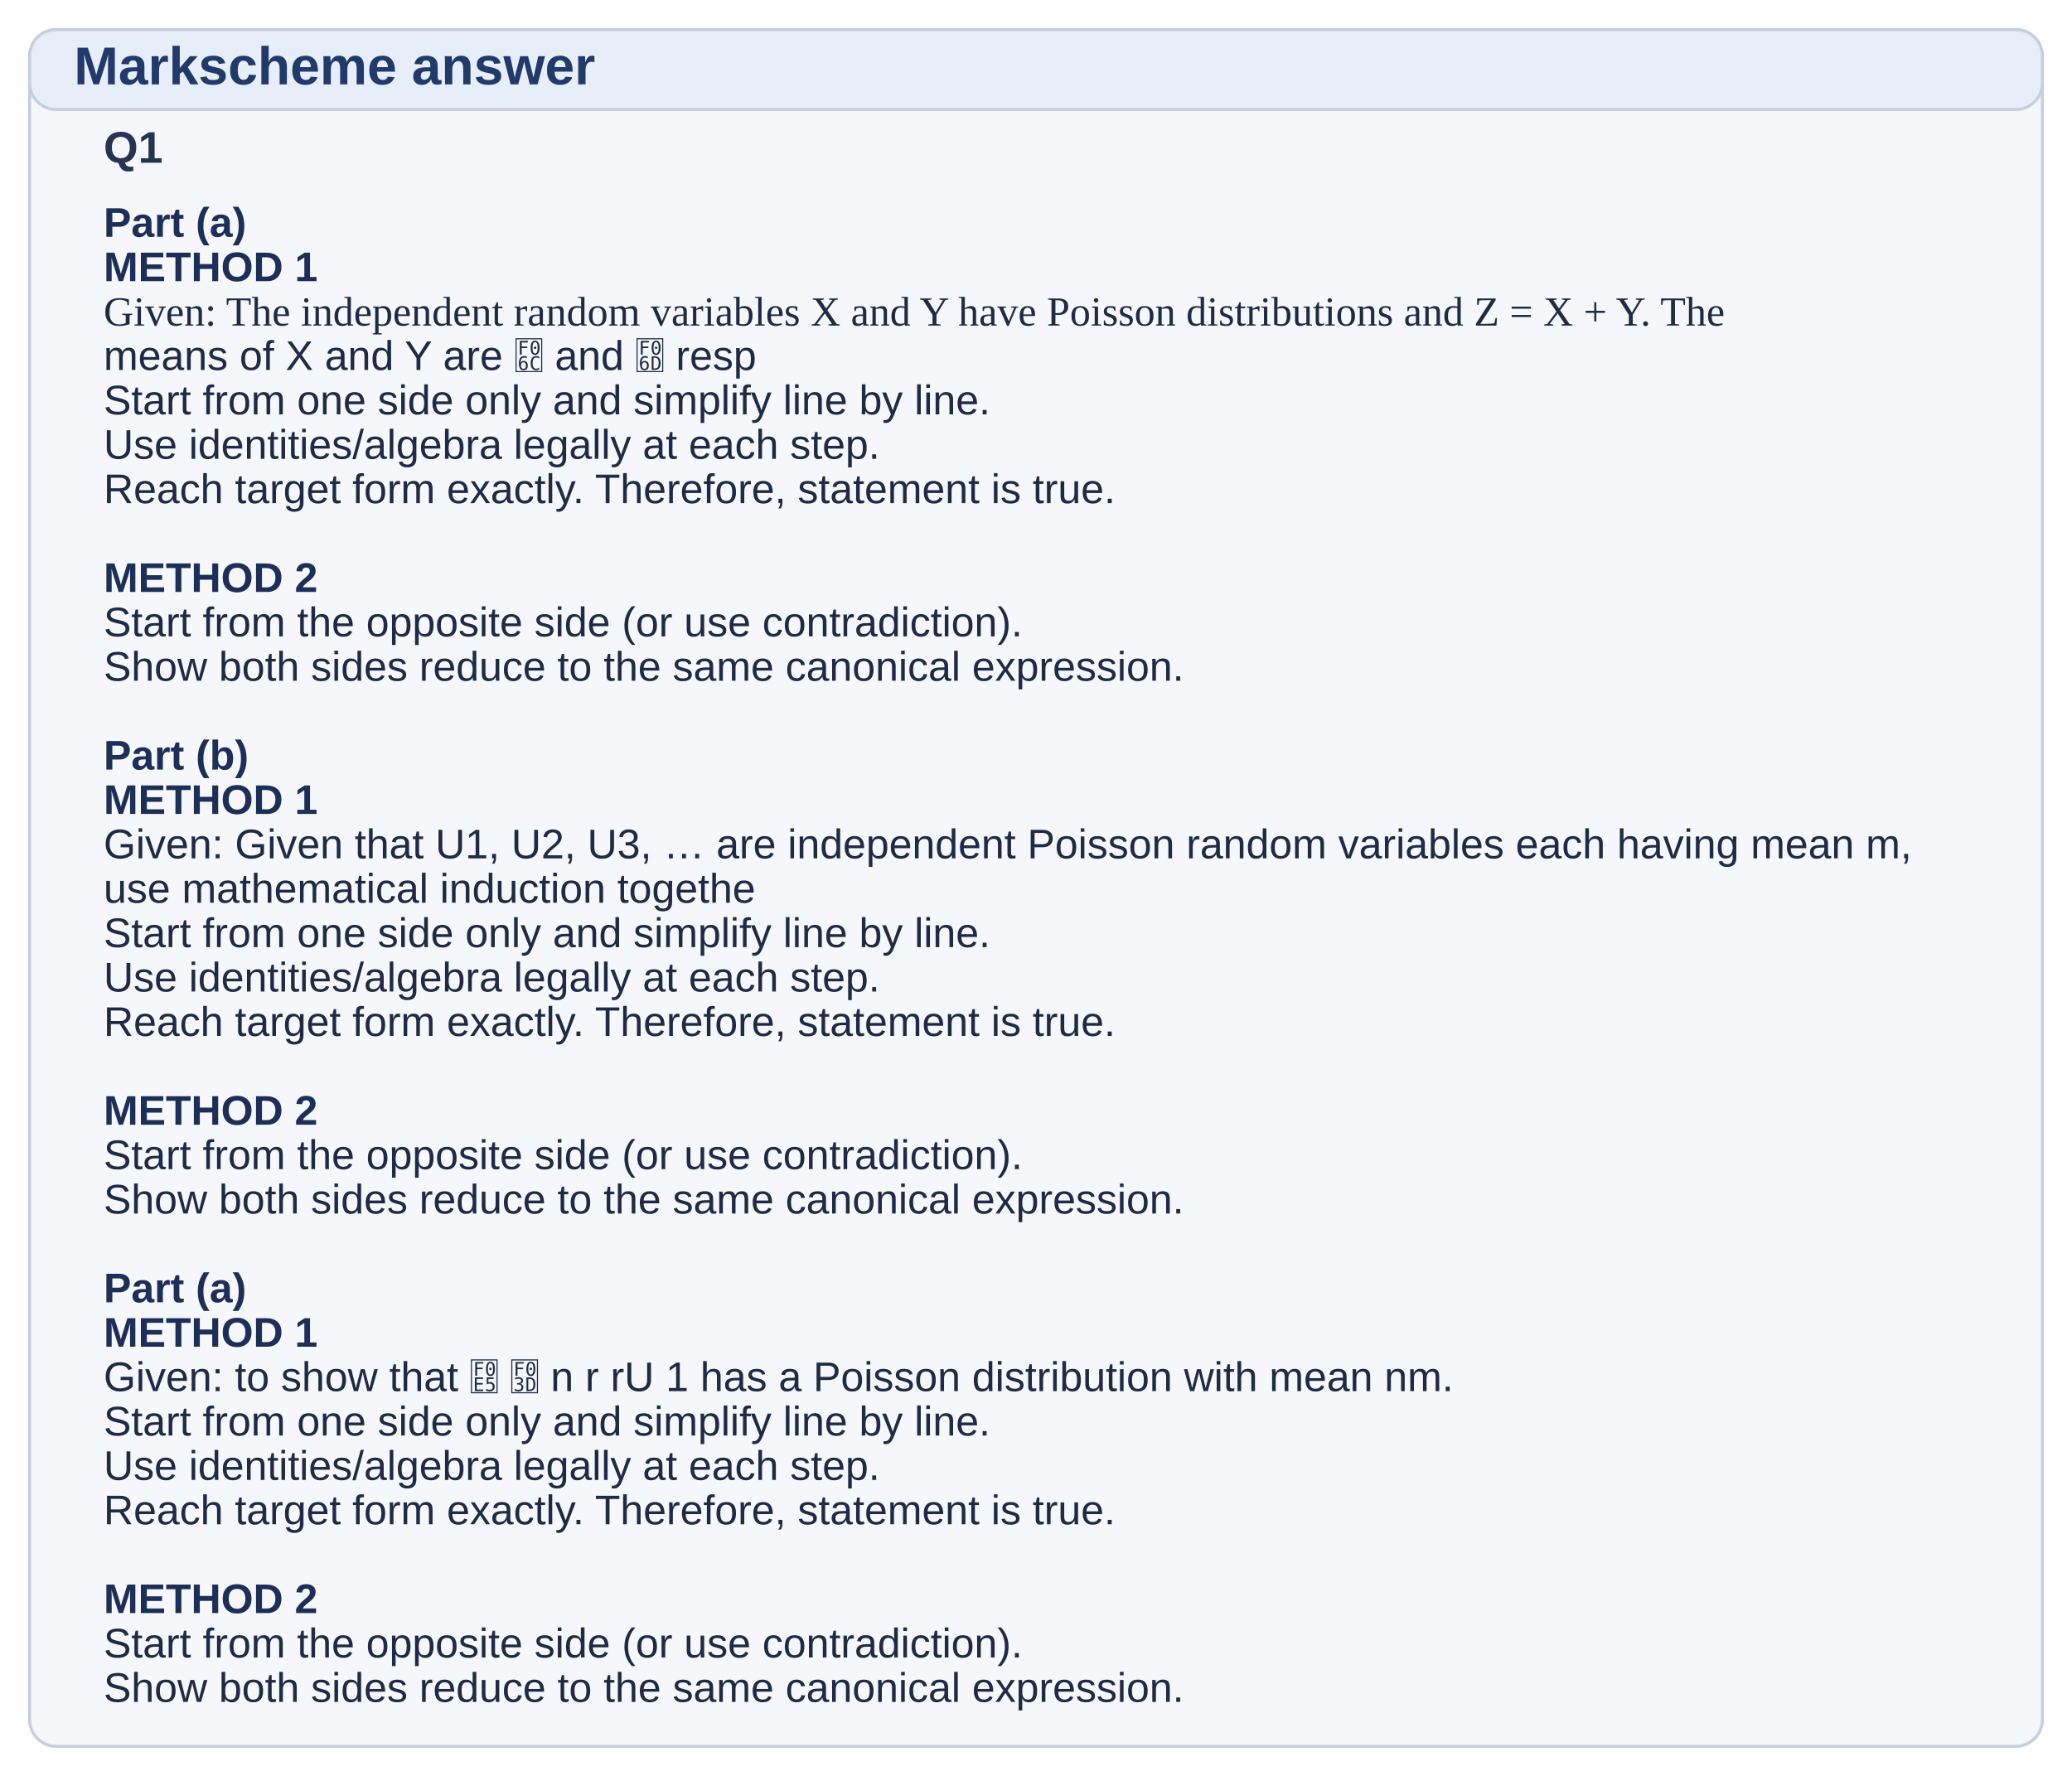
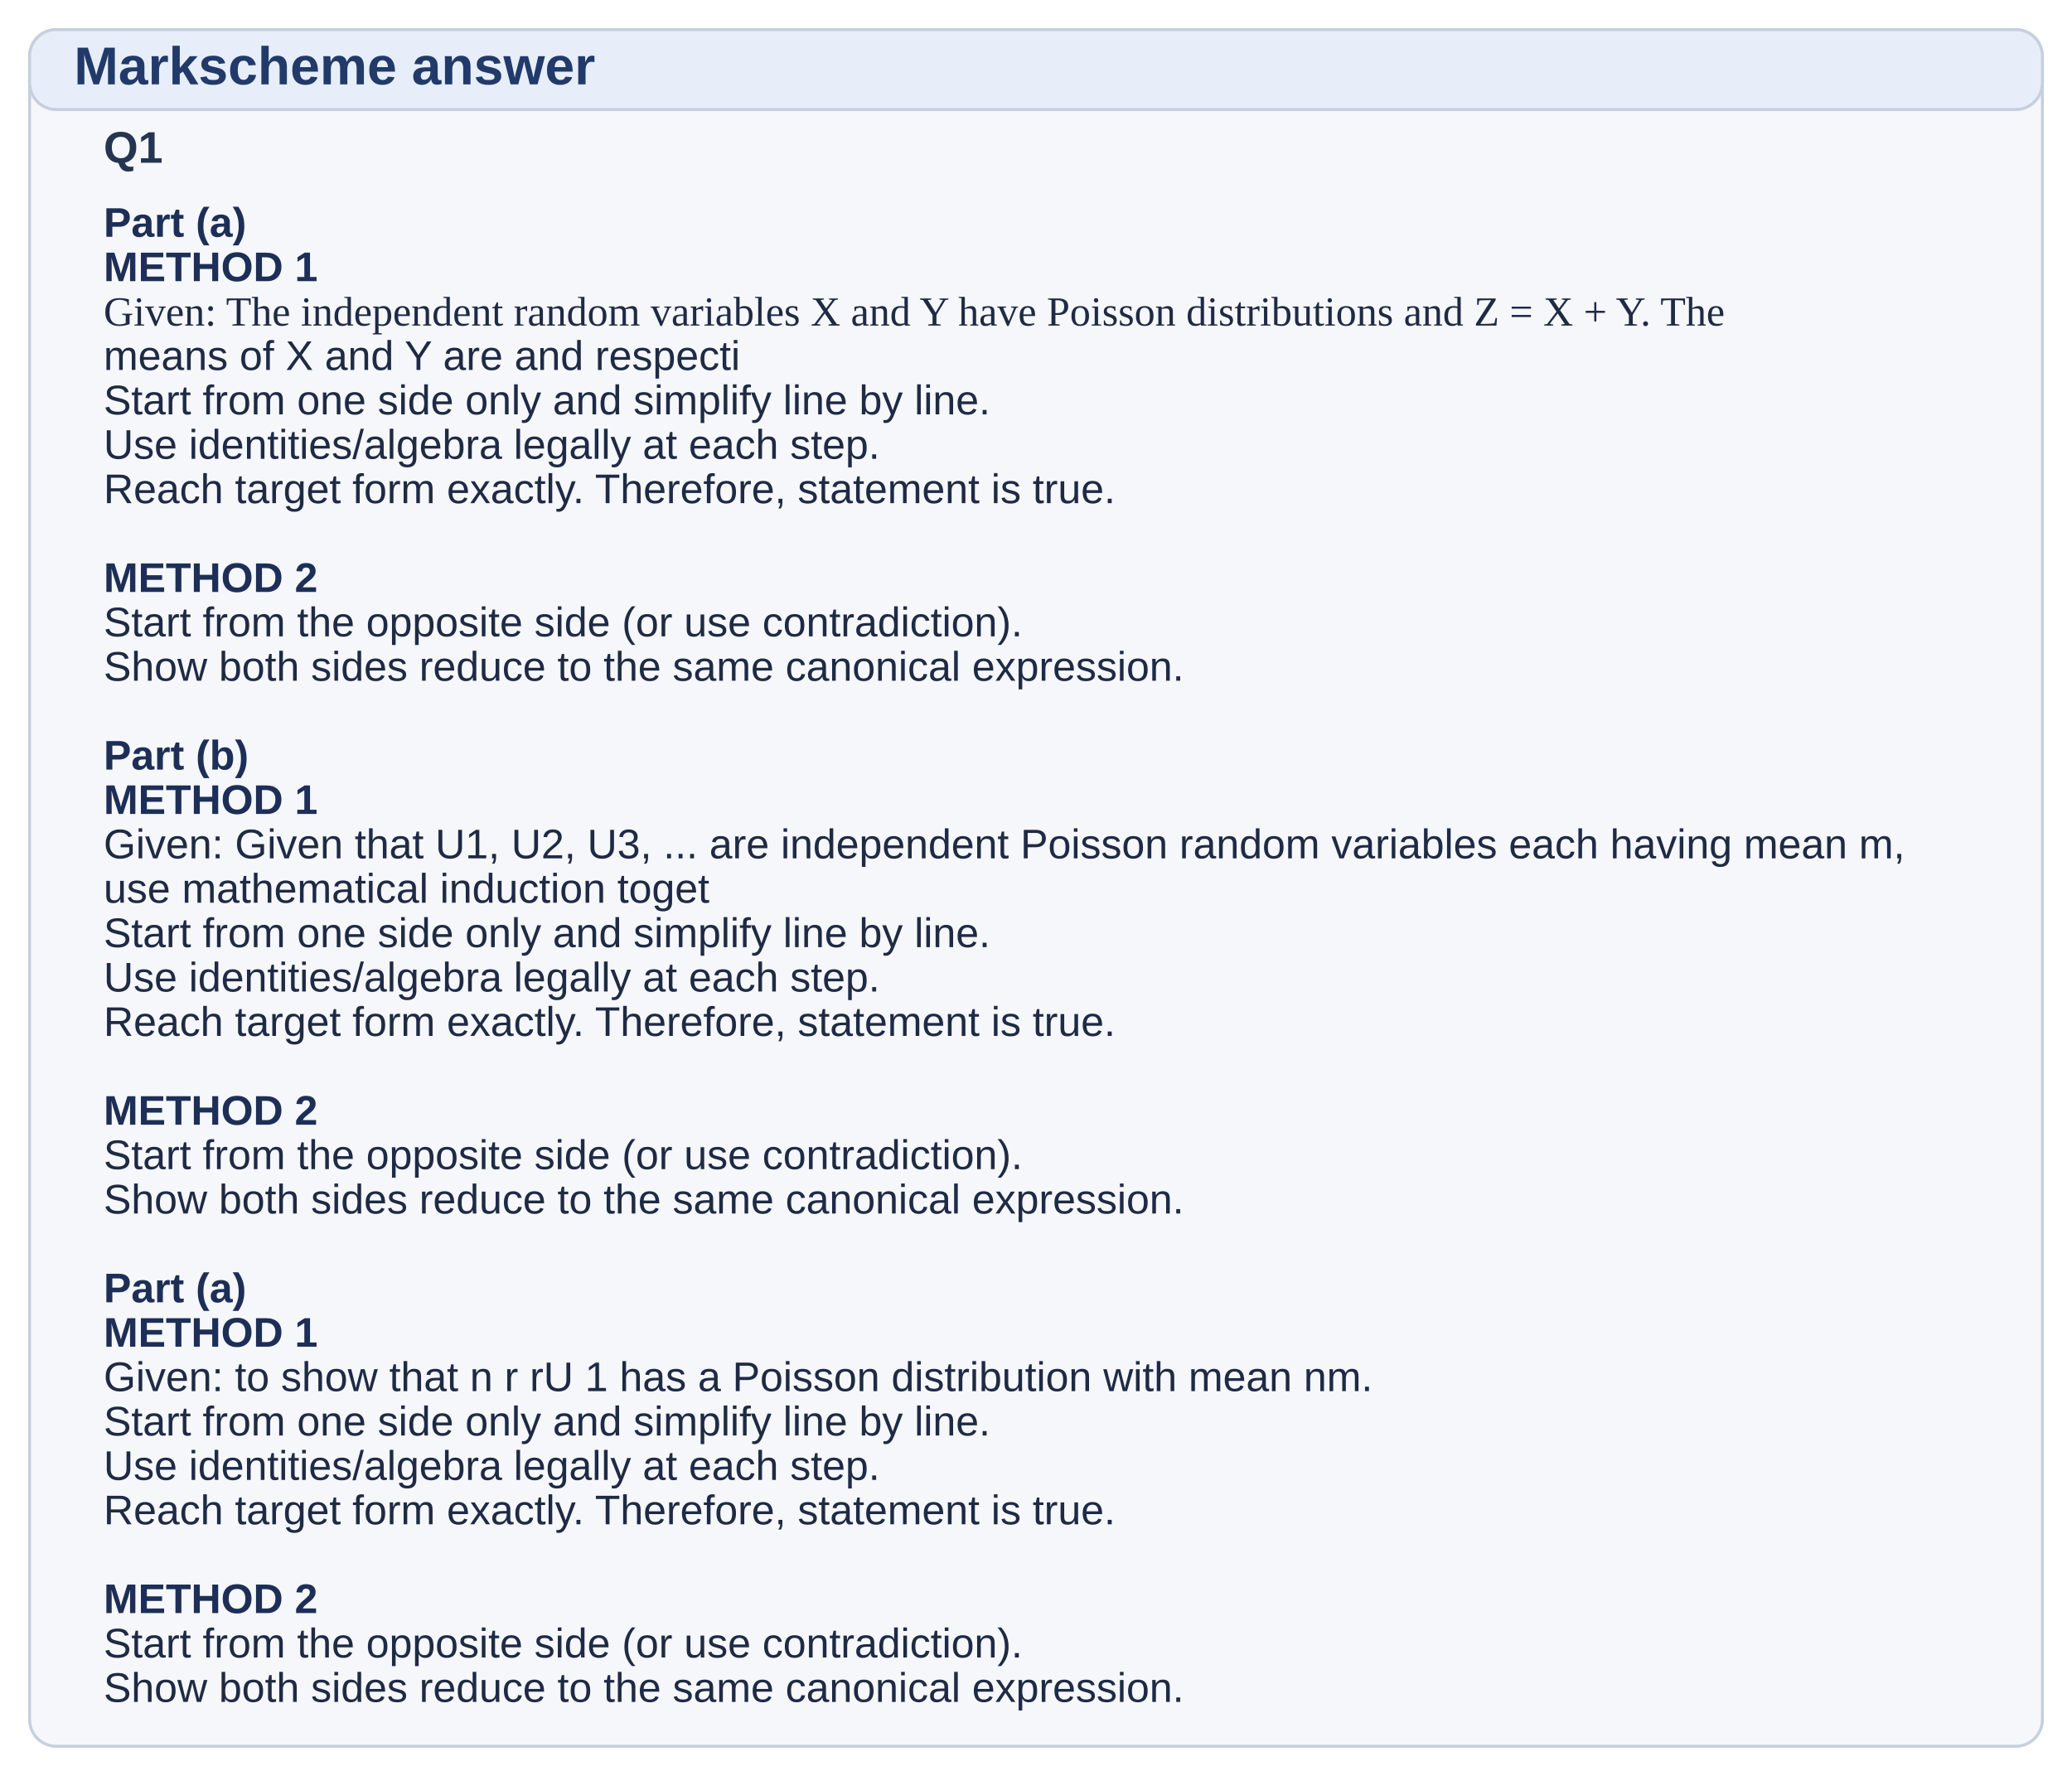
<svg xmlns="http://www.w3.org/2000/svg" width="1400" height="1200" viewBox="0 0 1400 1200">
  <rect x="20" y="20" width="1360" height="1160" rx="18" ry="18" fill="#f5f7fb" stroke="#c6cfdf" stroke-width="2" />
  <rect x="20" y="20" width="1360" height="54" rx="18" ry="18" fill="#e7eef9" stroke="#c6cfdf" stroke-width="2" />
  <text x="50" y="57" font-family="Arial, Helvetica, sans-serif" font-size="36" font-weight="700" fill="#213a6a">Markscheme answer</text>
  <text x="70" y="110" font-family="Arial, Helvetica, sans-serif" font-size="30" font-weight="700" fill="#243451">Q1</text>
  <text x="70" y="160" font-family="Arial, Helvetica, sans-serif" font-size="28" font-weight="700" fill="#1d2f57">Part (a)</text>
  <text x="70" y="190" font-family="Arial, Helvetica, sans-serif" font-size="28" font-weight="700" fill="#1d2f57">METHOD 1</text>
  <text x="70" y="220" font-family="Cambria Math, STIX Two Math, Times New Roman, serif" font-size="28" font-weight="500" fill="#1f2a44">Given: The independent random variables X and Y have Poisson distributions and Z = X + Y. The</text>
-   <text x="70" y="250" font-family="Arial, Helvetica, sans-serif" font-size="28" font-weight="500" fill="#1f2a44">means of X and Y are  and  resp</text>
+   <text x="70" y="250" font-family="Arial, Helvetica, sans-serif" font-size="28" font-weight="500" fill="#1f2a44">means of X and Y are and respecti</text>
  <text x="70" y="280" font-family="Arial, Helvetica, sans-serif" font-size="28" font-weight="500" fill="#1f2a44">Start from one side only and simplify line by line.</text>
  <text x="70" y="310" font-family="Arial, Helvetica, sans-serif" font-size="28" font-weight="500" fill="#1f2a44">Use identities/algebra legally at each step.</text>
  <text x="70" y="340" font-family="Arial, Helvetica, sans-serif" font-size="28" font-weight="500" fill="#1f2a44">Reach target form exactly. Therefore, statement is true.</text>
  <text x="70" y="370" font-family="Arial, Helvetica, sans-serif" font-size="28" font-weight="500" fill="#1f2a44"> </text>
  <text x="70" y="400" font-family="Arial, Helvetica, sans-serif" font-size="28" font-weight="700" fill="#1d2f57">METHOD 2</text>
  <text x="70" y="430" font-family="Arial, Helvetica, sans-serif" font-size="28" font-weight="500" fill="#1f2a44">Start from the opposite side (or use contradiction).</text>
  <text x="70" y="460" font-family="Arial, Helvetica, sans-serif" font-size="28" font-weight="500" fill="#1f2a44">Show both sides reduce to the same canonical expression.</text>
  <text x="70" y="490" font-family="Arial, Helvetica, sans-serif" font-size="28" font-weight="500" fill="#1f2a44"> </text>
  <text x="70" y="520" font-family="Arial, Helvetica, sans-serif" font-size="28" font-weight="700" fill="#1d2f57">Part (b)</text>
  <text x="70" y="550" font-family="Arial, Helvetica, sans-serif" font-size="28" font-weight="700" fill="#1d2f57">METHOD 1</text>
-   <text x="70" y="580" font-family="Arial, Helvetica, sans-serif" font-size="28" font-weight="500" fill="#1f2a44">Given: Given that U1, U2, U3, … are independent Poisson random variables each having mean m,</text>
-   <text x="70" y="610" font-family="Arial, Helvetica, sans-serif" font-size="28" font-weight="500" fill="#1f2a44">use mathematical induction togethe</text>
+   <text x="70" y="580" font-family="Arial, Helvetica, sans-serif" font-size="28" font-weight="500" fill="#1f2a44">Given: Given that U1, U2, U3, ... are independent Poisson random variables each having mean m,</text>
+   <text x="70" y="610" font-family="Arial, Helvetica, sans-serif" font-size="28" font-weight="500" fill="#1f2a44">use mathematical induction toget</text>
  <text x="70" y="640" font-family="Arial, Helvetica, sans-serif" font-size="28" font-weight="500" fill="#1f2a44">Start from one side only and simplify line by line.</text>
  <text x="70" y="670" font-family="Arial, Helvetica, sans-serif" font-size="28" font-weight="500" fill="#1f2a44">Use identities/algebra legally at each step.</text>
  <text x="70" y="700" font-family="Arial, Helvetica, sans-serif" font-size="28" font-weight="500" fill="#1f2a44">Reach target form exactly. Therefore, statement is true.</text>
  <text x="70" y="730" font-family="Arial, Helvetica, sans-serif" font-size="28" font-weight="500" fill="#1f2a44"> </text>
  <text x="70" y="760" font-family="Arial, Helvetica, sans-serif" font-size="28" font-weight="700" fill="#1d2f57">METHOD 2</text>
  <text x="70" y="790" font-family="Arial, Helvetica, sans-serif" font-size="28" font-weight="500" fill="#1f2a44">Start from the opposite side (or use contradiction).</text>
  <text x="70" y="820" font-family="Arial, Helvetica, sans-serif" font-size="28" font-weight="500" fill="#1f2a44">Show both sides reduce to the same canonical expression.</text>
  <text x="70" y="850" font-family="Arial, Helvetica, sans-serif" font-size="28" font-weight="500" fill="#1f2a44"> </text>
  <text x="70" y="880" font-family="Arial, Helvetica, sans-serif" font-size="28" font-weight="700" fill="#1d2f57">Part (a)</text>
  <text x="70" y="910" font-family="Arial, Helvetica, sans-serif" font-size="28" font-weight="700" fill="#1d2f57">METHOD 1</text>
-   <text x="70" y="940" font-family="Arial, Helvetica, sans-serif" font-size="28" font-weight="500" fill="#1f2a44">Given: to show that   n r rU 1 has a Poisson distribution with mean nm.</text>
+   <text x="70" y="940" font-family="Arial, Helvetica, sans-serif" font-size="28" font-weight="500" fill="#1f2a44">Given: to show that n r rU 1 has a Poisson distribution with mean nm.</text>
  <text x="70" y="970" font-family="Arial, Helvetica, sans-serif" font-size="28" font-weight="500" fill="#1f2a44">Start from one side only and simplify line by line.</text>
  <text x="70" y="1000" font-family="Arial, Helvetica, sans-serif" font-size="28" font-weight="500" fill="#1f2a44">Use identities/algebra legally at each step.</text>
  <text x="70" y="1030" font-family="Arial, Helvetica, sans-serif" font-size="28" font-weight="500" fill="#1f2a44">Reach target form exactly. Therefore, statement is true.</text>
  <text x="70" y="1060" font-family="Arial, Helvetica, sans-serif" font-size="28" font-weight="500" fill="#1f2a44"> </text>
  <text x="70" y="1090" font-family="Arial, Helvetica, sans-serif" font-size="28" font-weight="700" fill="#1d2f57">METHOD 2</text>
  <text x="70" y="1120" font-family="Arial, Helvetica, sans-serif" font-size="28" font-weight="500" fill="#1f2a44">Start from the opposite side (or use contradiction).</text>
  <text x="70" y="1150" font-family="Arial, Helvetica, sans-serif" font-size="28" font-weight="500" fill="#1f2a44">Show both sides reduce to the same canonical expression.</text>
</svg>
